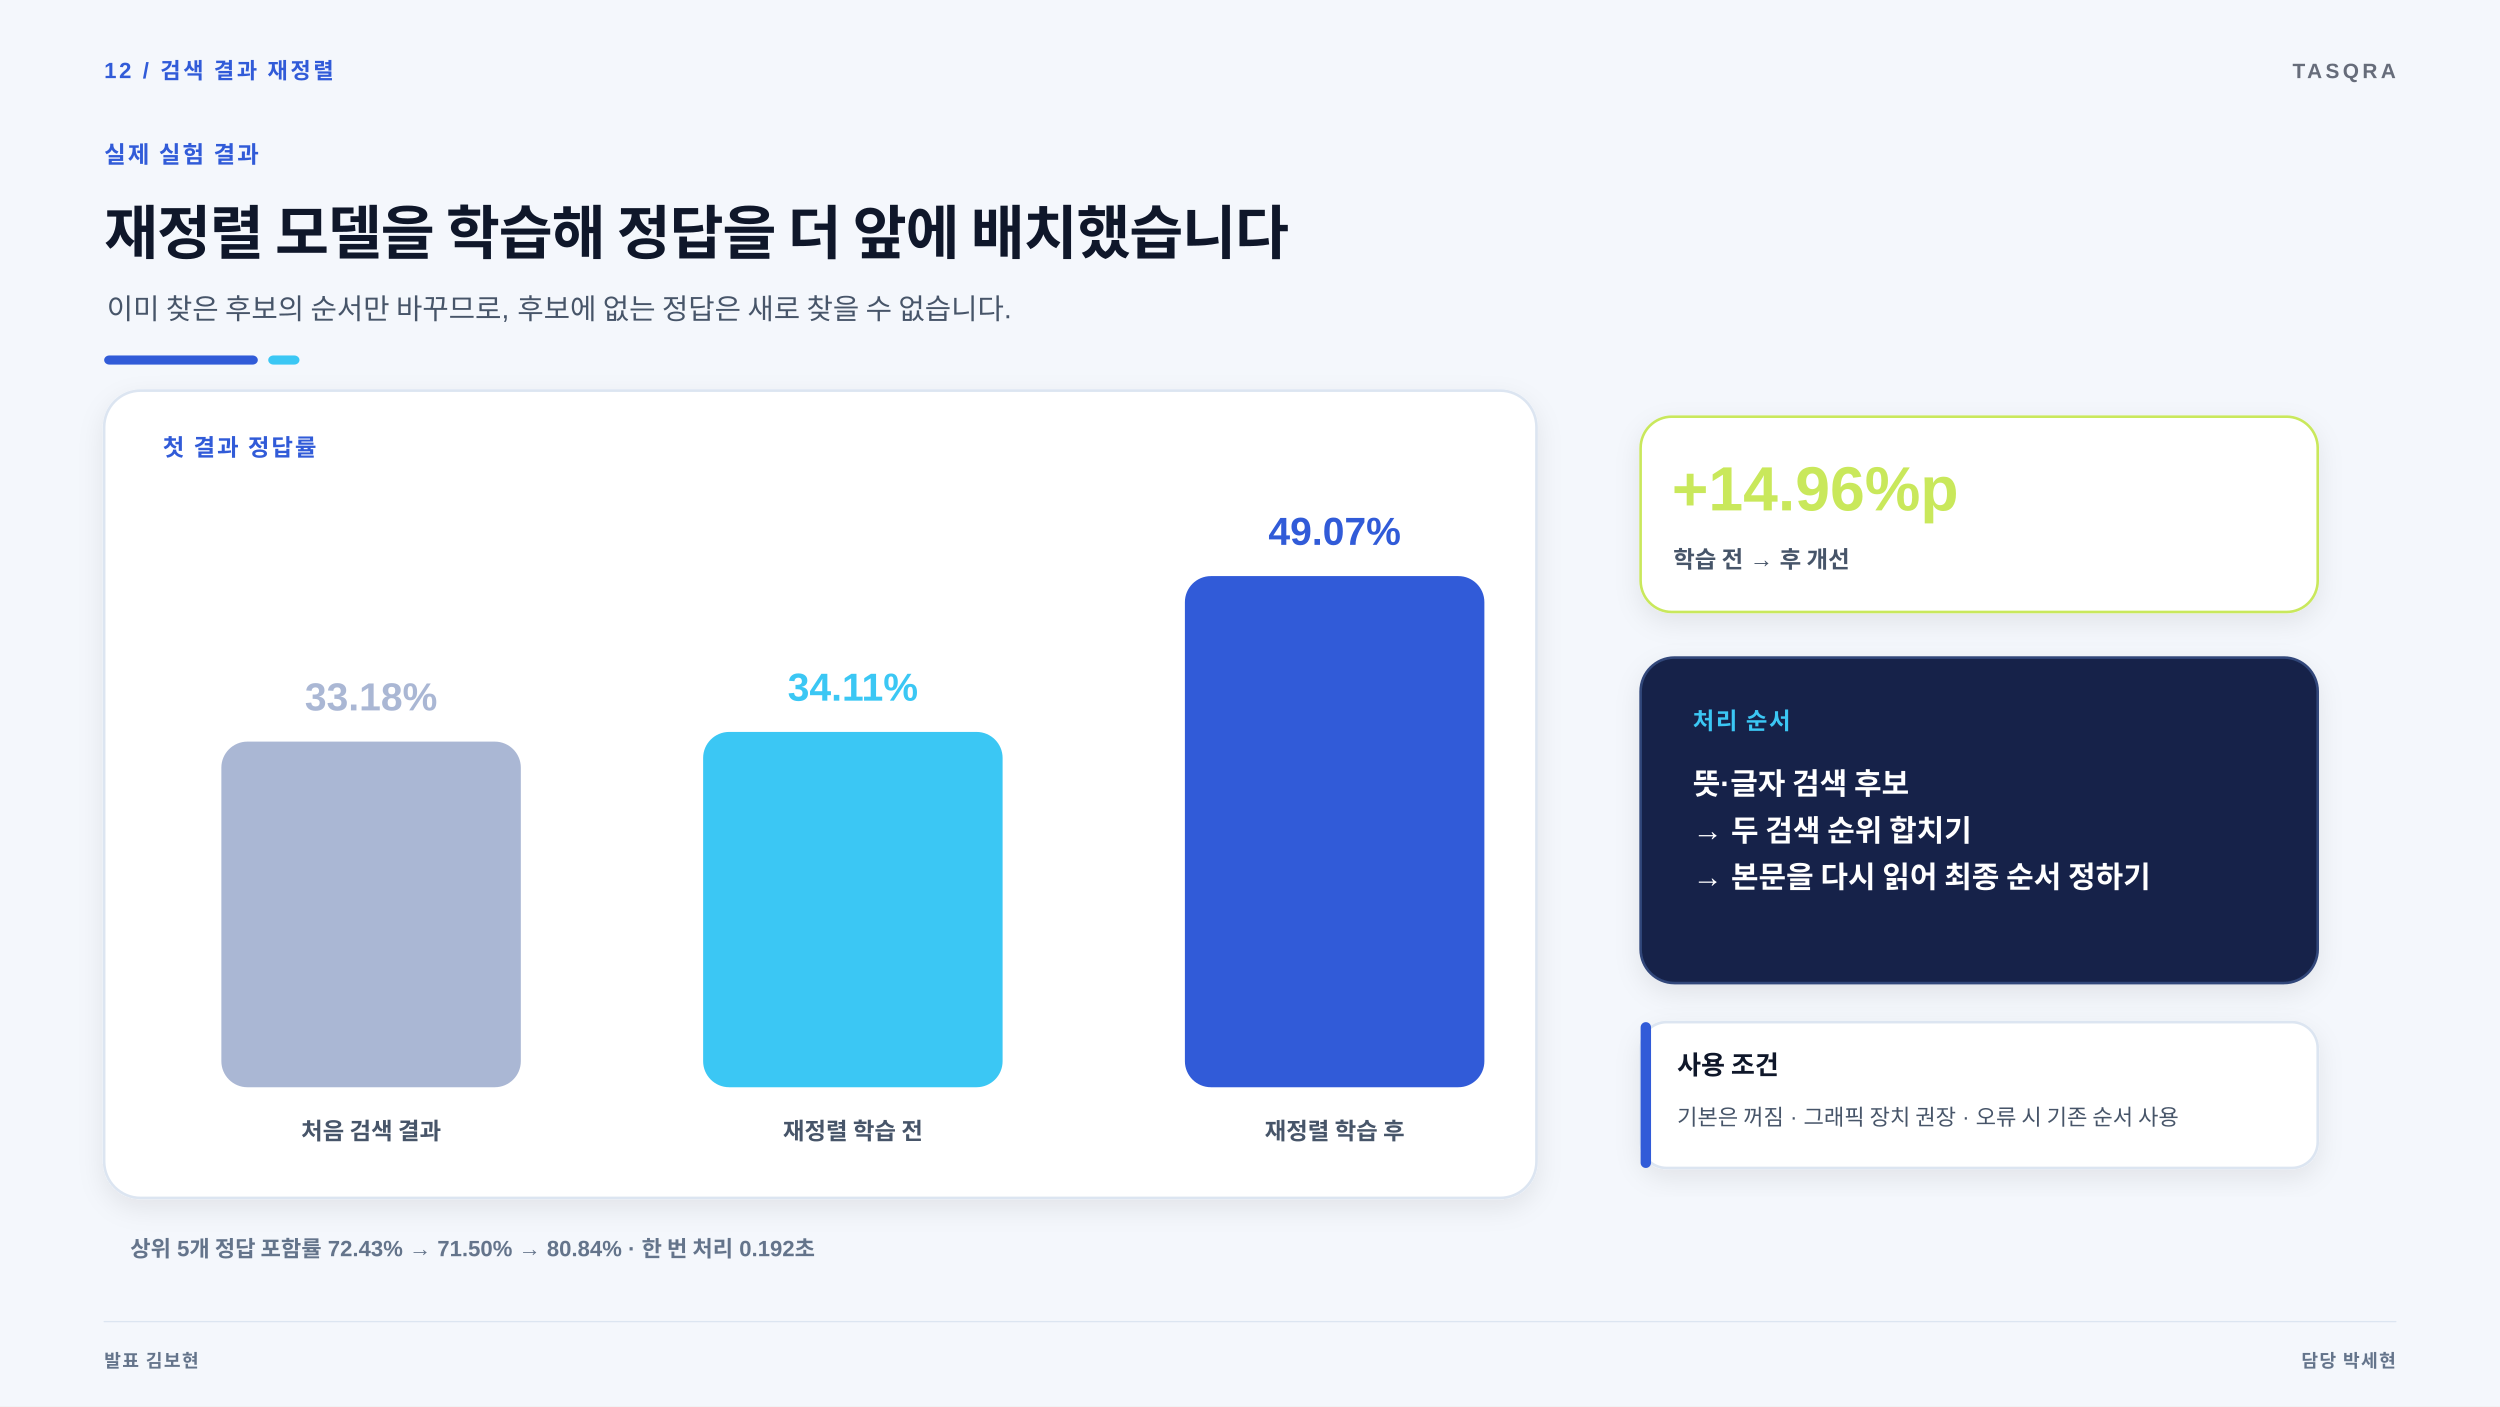
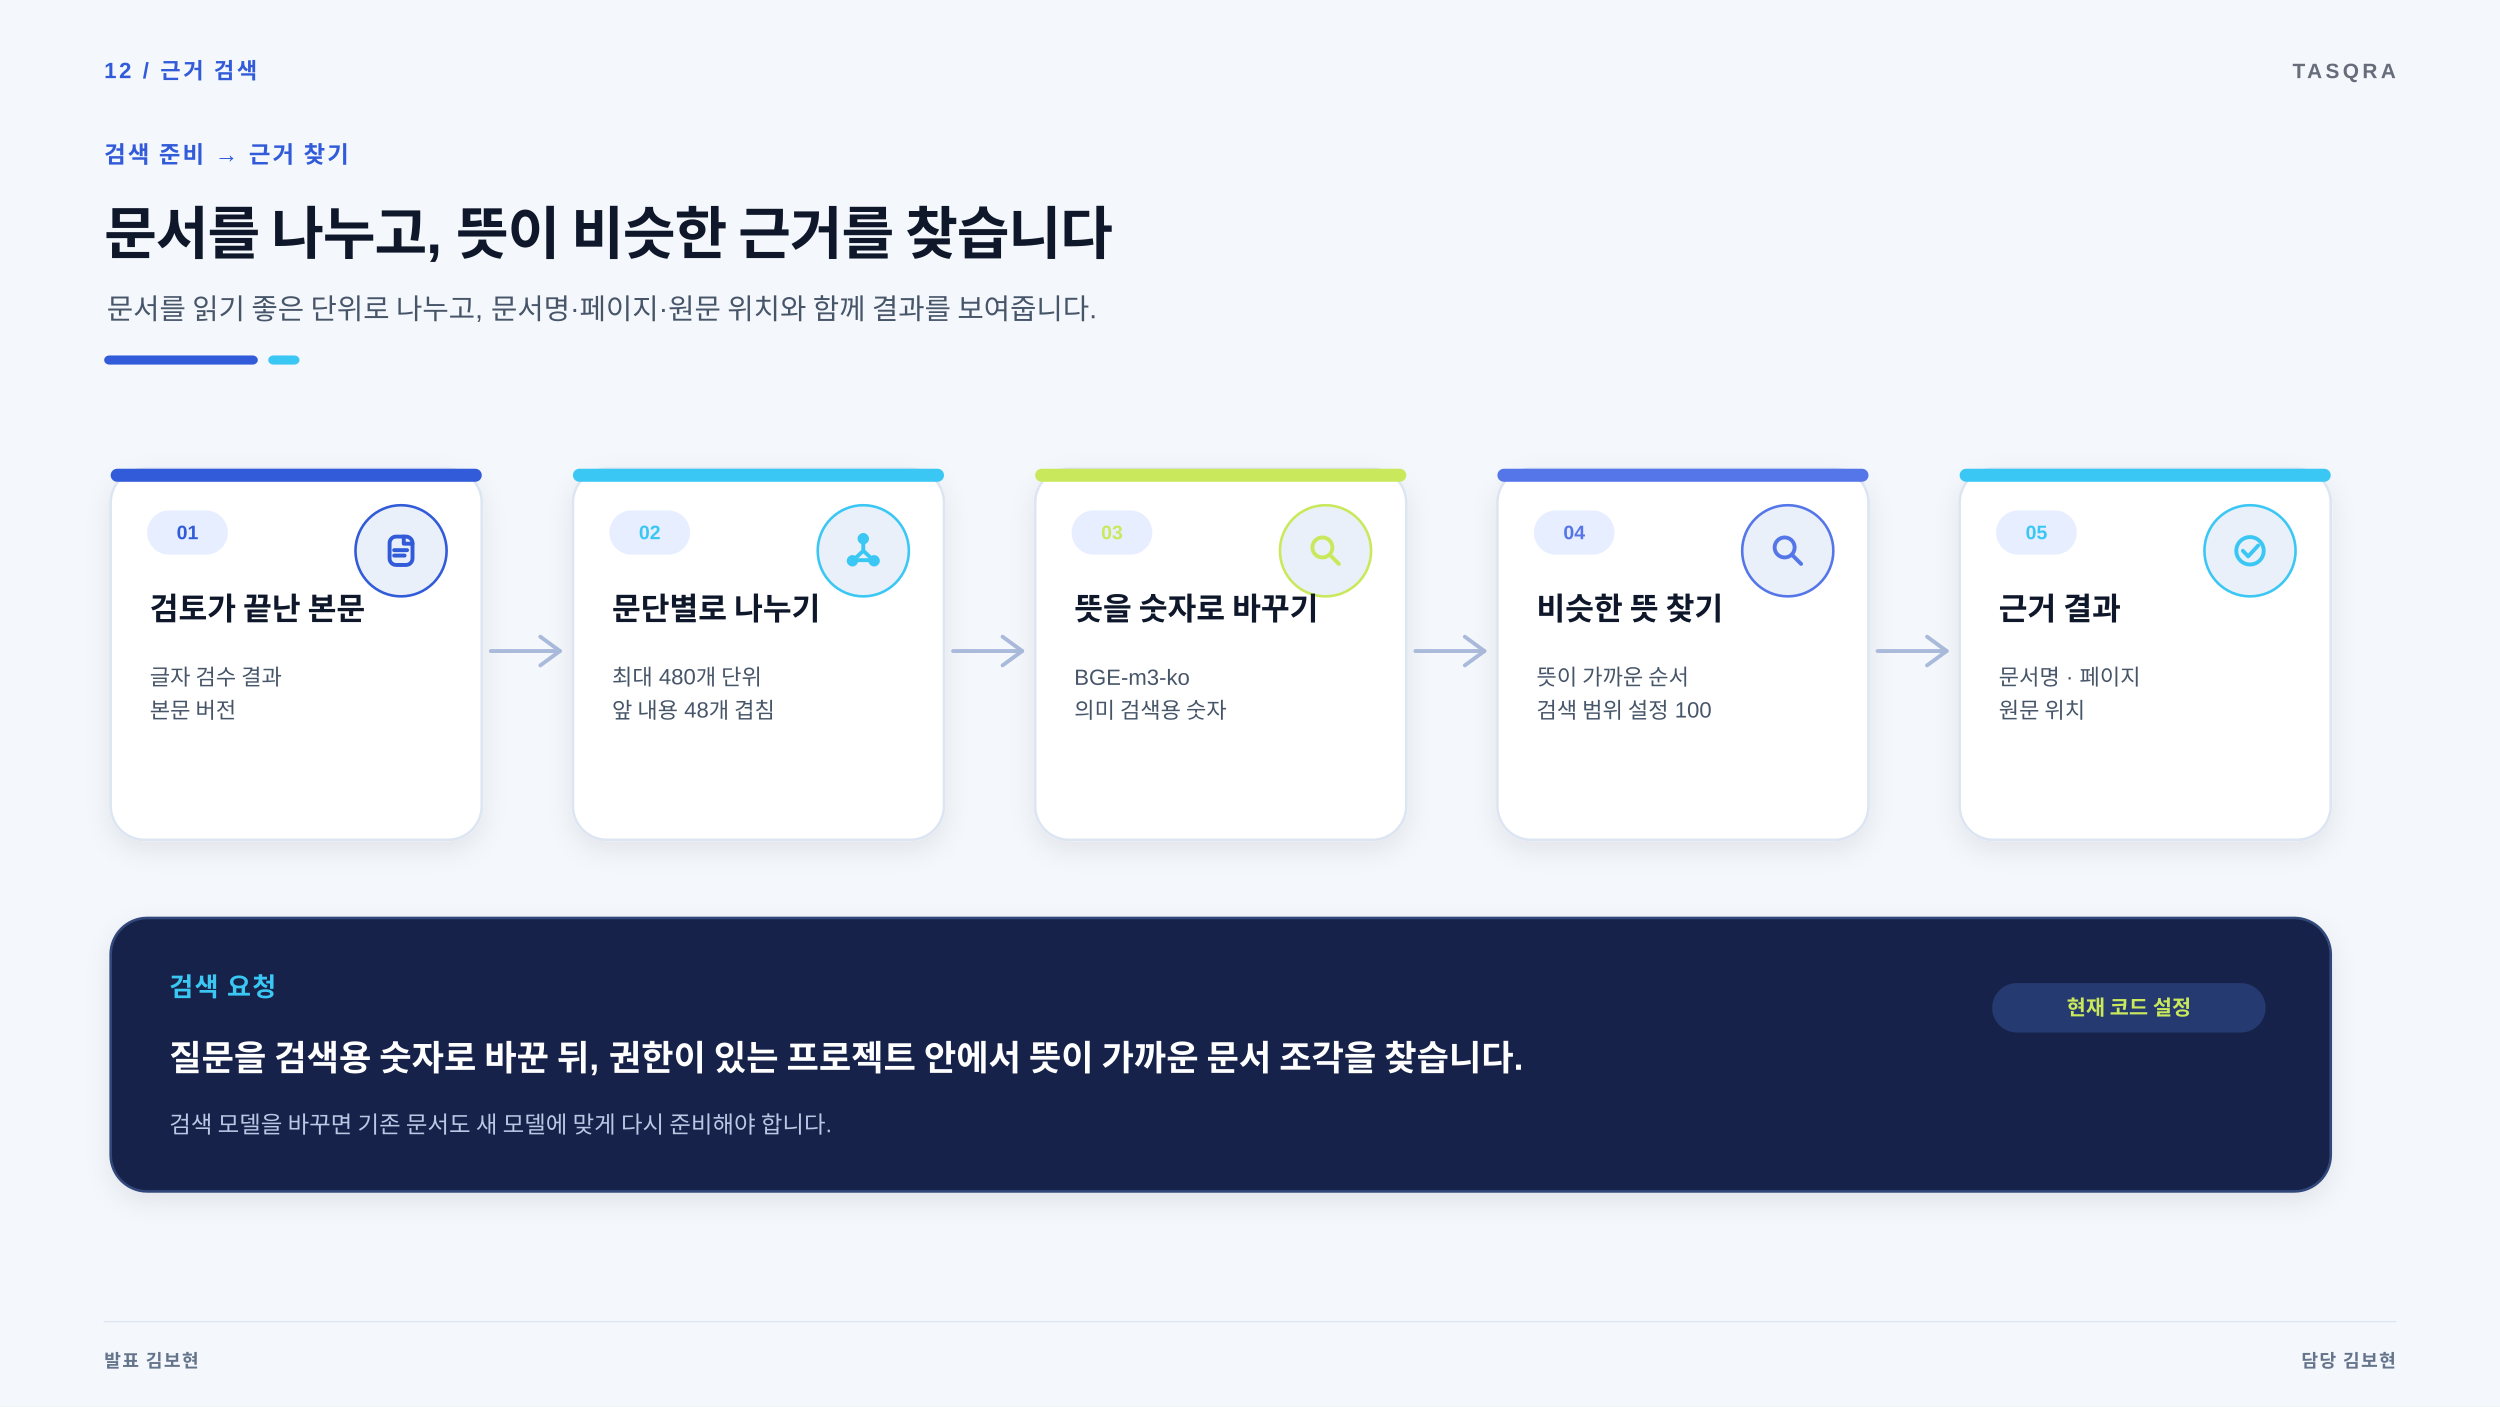
<svg xmlns="http://www.w3.org/2000/svg" width="1920" height="1080" viewBox="0 0 1920 1080">
  <defs>
    <style>@font-face{font-family:NotoKR;src:url("../../포트폴리오/NotoSansKR.ttf") format("truetype");} text{font-family:NotoKR,Arial,sans-serif;}</style>
    <filter id="shadow" x="-20%" y="-20%" width="140%" height="140%">
      <feDropShadow dx="0" dy="12" stdDeviation="16" flood-color="#0E162F" flood-opacity="0.11" />
    </filter>
    <filter id="softShadow" x="-20%" y="-20%" width="140%" height="140%">
      <feDropShadow dx="0" dy="7" stdDeviation="10" flood-color="#0E162F" flood-opacity="0.08" />
    </filter>
  </defs>
  <rect x="0" y="0" width="1920" height="1080" rx="0" fill="#F4F7FC" stroke="none" stroke-width="0" opacity="1" />
-   <text x="80" y="60" font-family="NotoKR, Arial, sans-serif" font-size="17" font-weight="800" font-style="normal" fill="#315BD8" text-anchor="start" letter-spacing="2" opacity="1">12  /  검색 결과 재정렬</text>
+   <text x="80" y="60" font-family="NotoKR, Arial, sans-serif" font-size="17" font-weight="800" font-style="normal" fill="#315BD8" text-anchor="start" letter-spacing="2" opacity="1">12  /  근거 검색</text>
  <text x="1840" y="60" font-family="NotoKR, Arial, sans-serif" font-size="16" font-weight="800" font-style="normal" fill="#0F172A" text-anchor="end" letter-spacing="2.6" opacity="0.62">TASQRA</text>
  <line x1="80" y1="1015" x2="1840" y2="1015" stroke="#DCE5F1" stroke-width="1" stroke-linecap="round" opacity="1" />
  <text x="80" y="1050" font-family="NotoKR, Arial, sans-serif" font-size="14" font-weight="700" font-style="normal" fill="#64748B" text-anchor="start" letter-spacing="1" opacity="1">발표  김보현</text>
-   <text x="1840" y="1050" font-family="NotoKR, Arial, sans-serif" font-size="14" font-weight="700" font-style="normal" fill="#64748B" text-anchor="end" letter-spacing="1" opacity="1">담당  박세현</text>
-   <text x="80" y="125" font-family="NotoKR, Arial, sans-serif" font-size="18" font-weight="800" font-style="normal" fill="#315BD8" text-anchor="start" letter-spacing="1.6" opacity="1">실제 실험 결과</text>
-   <text x="80" y="195" font-family="NotoKR, Arial, sans-serif" font-size="45" font-weight="800" font-style="normal" fill="#0F172A" text-anchor="start" letter-spacing="-0.8" opacity="1">재정렬 모델을 학습해 정답을 더 앞에 배치했습니다</text>
-   <text x="82" y="245" font-family="NotoKR, Arial, sans-serif" font-size="22" font-weight="500" font-style="normal" fill="#475569" text-anchor="start" letter-spacing="0" opacity="1">이미 찾은 후보의 순서만 바꾸므로, 후보에 없는 정답은 새로 찾을 수 없습니다.</text>
+   <text x="1840" y="1050" font-family="NotoKR, Arial, sans-serif" font-size="14" font-weight="700" font-style="normal" fill="#64748B" text-anchor="end" letter-spacing="1" opacity="1">담당  김보현</text>
+   <text x="80" y="125" font-family="NotoKR, Arial, sans-serif" font-size="18" font-weight="800" font-style="normal" fill="#315BD8" text-anchor="start" letter-spacing="1.6" opacity="1">검색 준비 → 근거 찾기</text>
+   <text x="80" y="195" font-family="NotoKR, Arial, sans-serif" font-size="44" font-weight="800" font-style="normal" fill="#0F172A" text-anchor="start" letter-spacing="-0.8" opacity="1">문서를 나누고, 뜻이 비슷한 근거를 찾습니다</text>
+   <text x="82" y="245" font-family="NotoKR, Arial, sans-serif" font-size="22" font-weight="500" font-style="normal" fill="#475569" text-anchor="start" letter-spacing="0" opacity="1">문서를 읽기 좋은 단위로 나누고, 문서명·페이지·원문 위치와 함께 결과를 보여줍니다.</text>
  <rect x="80" y="273" width="118" height="7" rx="4" fill="#315BD8" stroke="none" stroke-width="0" opacity="1" />
  <rect x="206" y="273" width="24" height="7" rx="4" fill="#3BC7F4" stroke="none" stroke-width="0" opacity="1" />
-   <rect x="80" y="300" width="1100" height="620" rx="28" fill="#FFFFFF" stroke="#DCE5F1" stroke-width="2" opacity="1" filter="url(#softShadow)" />
-   <rect x="170" y="569.56" width="230" height="265.44" rx="20" fill="#AAB7D4" stroke="none" stroke-width="0" opacity="1" />
-   <text x="285.0" y="545.56" font-family="NotoKR, Arial, sans-serif" font-size="30" font-weight="800" font-style="normal" fill="#AAB7D4" text-anchor="middle" letter-spacing="0" opacity="1">33.18%</text>
-   <text x="285.0" y="875" font-family="NotoKR, Arial, sans-serif" font-size="18" font-weight="700" font-style="normal" fill="#475569" text-anchor="middle" letter-spacing="0" opacity="1">처음 검색 결과</text>
-   <rect x="540" y="562.12" width="230" height="272.88" rx="20" fill="#3BC7F4" stroke="none" stroke-width="0" opacity="1" />
-   <text x="655.0" y="538.12" font-family="NotoKR, Arial, sans-serif" font-size="30" font-weight="800" font-style="normal" fill="#3BC7F4" text-anchor="middle" letter-spacing="0" opacity="1">34.11%</text>
-   <text x="655.0" y="875" font-family="NotoKR, Arial, sans-serif" font-size="18" font-weight="700" font-style="normal" fill="#475569" text-anchor="middle" letter-spacing="0" opacity="1">재정렬 학습 전</text>
-   <rect x="910" y="442.44" width="230" height="392.56" rx="20" fill="#315BD8" stroke="none" stroke-width="0" opacity="1" />
-   <text x="1025.0" y="418.44" font-family="NotoKR, Arial, sans-serif" font-size="30" font-weight="800" font-style="normal" fill="#315BD8" text-anchor="middle" letter-spacing="0" opacity="1">49.07%</text>
-   <text x="1025.0" y="875" font-family="NotoKR, Arial, sans-serif" font-size="18" font-weight="700" font-style="normal" fill="#475569" text-anchor="middle" letter-spacing="0" opacity="1">재정렬 학습 후</text>
-   <text x="125" y="350" font-family="NotoKR, Arial, sans-serif" font-size="18" font-weight="800" font-style="normal" fill="#315BD8" text-anchor="start" letter-spacing="1.5" opacity="1">첫 결과 정답률</text>
-   <rect x="1260" y="320" width="520" height="150" rx="24" fill="#FFFFFF" stroke="#C9E85B" stroke-width="2" opacity="1" filter="url(#softShadow)" />
-   <text x="1284" y="392" font-family="NotoKR, Arial, sans-serif" font-size="48" font-weight="800" font-style="normal" fill="#C9E85B" text-anchor="start" letter-spacing="0" opacity="1">+14.96%p</text>
-   <text x="1285" y="436" font-family="NotoKR, Arial, sans-serif" font-size="18" font-weight="600" font-style="normal" fill="#475569" text-anchor="start" letter-spacing="0" opacity="1">학습 전 → 후 개선</text>
-   <rect x="1260" y="505" width="520" height="250" rx="26" fill="#16234A" stroke="#31477A" stroke-width="2" opacity="1" filter="url(#softShadow)" />
-   <text x="1300" y="560" font-family="NotoKR, Arial, sans-serif" font-size="18" font-weight="800" font-style="normal" fill="#3BC7F4" text-anchor="start" letter-spacing="1.2" opacity="1">처리 순서</text>
-   <text x="1300" y="610" font-family="NotoKR, Arial, sans-serif" font-size="23" font-weight="700" fill="#FFFFFF" text-anchor="start">
-     <tspan x="1300" dy="0">뜻·글자 검색 후보</tspan>
-     <tspan x="1300" dy="35.65">→ 두 검색 순위 합치기</tspan>
-     <tspan x="1300" dy="35.65">→ 본문을 다시 읽어 최종 순서 정하기</tspan>
+   <rect x="85" y="360" width="285" height="285" rx="26" fill="#FFFFFF" stroke="#DCE5F1" stroke-width="2" opacity="1" filter="url(#softShadow)" />
+   <rect x="85" y="360" width="285" height="10" rx="5" fill="#315BD8" stroke="none" stroke-width="0" opacity="1" />
+   <rect x="113" y="392" width="62" height="34" rx="17.0" fill="#E7EEFF" stroke="none" stroke-width="0" opacity="1" />
+   <text x="144.0" y="414.1" font-family="NotoKR, Arial, sans-serif" font-size="15" font-weight="700" font-style="normal" fill="#315BD8" text-anchor="middle" letter-spacing="0" opacity="1">01</text>
+   <circle cx="308" cy="423" r="35" fill="#EAF0FA" stroke="#315BD8" stroke-width="2" opacity="1" />
+   <g fill="none" stroke="#315BD8" stroke-width="3" stroke-linecap="round" stroke-linejoin="round">
+     <rect x="299.2" y="412.12" width="17.6" height="21.76" rx="5" />
+     <path d="M 310.08 412.12 v 5.44 h 6.72" />
+     <line x1="302.72" y1="422.52" x2="312.64" y2="422.52" />
+     <line x1="302.72" y1="426.68" x2="310.72" y2="426.68" />
+   </g>
+   <text x="115" y="476" font-family="NotoKR, Arial, sans-serif" font-size="24" font-weight="800" font-style="normal" fill="#0F172A" text-anchor="start" letter-spacing="0" opacity="1">검토가 끝난 본문</text>
+   <text x="115" y="526" font-family="NotoKR, Arial, sans-serif" font-size="17" font-weight="500" fill="#475569" text-anchor="start">
+     <tspan x="115" dy="0">글자 검수 결과</tspan>
+     <tspan x="115" dy="25.5">본문 버전</tspan>
  </text>
-   <rect x="1260" y="785" width="520" height="112" rx="20" fill="#FFFFFF" stroke="#DCE5F1" stroke-width="2" opacity="1" filter="url(#softShadow)" />
-   <rect x="1260" y="785" width="8" height="112" rx="4" fill="#315BD8" stroke="none" stroke-width="0" opacity="1" />
-   <text x="1288" y="825" font-family="NotoKR, Arial, sans-serif" font-size="20" font-weight="800" font-style="normal" fill="#0F172A" text-anchor="start" letter-spacing="0" opacity="1">사용 조건</text>
-   <text x="1288" y="864" font-family="NotoKR, Arial, sans-serif" font-size="17" font-weight="500" font-style="normal" fill="#475569" text-anchor="start" letter-spacing="0" opacity="1">기본은 꺼짐 · 그래픽 장치 권장 · 오류 시 기존 순서 사용</text>
-   <text x="100" y="965" font-family="NotoKR, Arial, sans-serif" font-size="17" font-weight="600" font-style="normal" fill="#64748B" text-anchor="start" letter-spacing="0" opacity="1">상위 5개 정답 포함률  72.43% → 71.50% → 80.84%   ·   한 번 처리 0.192초</text>
+   <line x1="377" y1="500" x2="430" y2="500" stroke="#AABADB" stroke-width="3" stroke-linecap="round" opacity="1" />
+   <path d="M 415 489 L 430 500 L 415 511" fill="none" stroke="#AABADB" stroke-width="3" stroke-linecap="round" stroke-linejoin="round" />
+   <rect x="440" y="360" width="285" height="285" rx="26" fill="#FFFFFF" stroke="#DCE5F1" stroke-width="2" opacity="1" filter="url(#softShadow)" />
+   <rect x="440" y="360" width="285" height="10" rx="5" fill="#3BC7F4" stroke="none" stroke-width="0" opacity="1" />
+   <rect x="468" y="392" width="62" height="34" rx="17.0" fill="#E7EEFF" stroke="none" stroke-width="0" opacity="1" />
+   <text x="499.0" y="414.1" font-family="NotoKR, Arial, sans-serif" font-size="15" font-weight="700" font-style="normal" fill="#3BC7F4" text-anchor="middle" letter-spacing="0" opacity="1">02</text>
+   <circle cx="663" cy="423" r="35" fill="#EAF0FA" stroke="#3BC7F4" stroke-width="2" opacity="1" />
+   <g fill="none" stroke="#3BC7F4" stroke-width="3" stroke-linecap="round">
+     <line x1="663" y1="414.68" x2="663" y2="423" />
+     <line x1="655.32" y1="430.2" x2="670.68" y2="430.2" />
+     <line x1="655.32" y1="430.2" x2="663" y2="423" />
+     <line x1="670.68" y1="430.2" x2="663" y2="423" />
+     <circle cx="663" cy="413.72" r="2.88" fill="#3BC7F4" />
+     <circle cx="654.68" cy="430.68" r="2.88" fill="#3BC7F4" />
+     <circle cx="671.32" cy="430.68" r="2.88" fill="#3BC7F4" />
+   </g>
+   <text x="470" y="476" font-family="NotoKR, Arial, sans-serif" font-size="24" font-weight="800" font-style="normal" fill="#0F172A" text-anchor="start" letter-spacing="0" opacity="1">문단별로 나누기</text>
+   <text x="470" y="526" font-family="NotoKR, Arial, sans-serif" font-size="17" font-weight="500" fill="#475569" text-anchor="start">
+     <tspan x="470" dy="0">최대 480개 단위</tspan>
+     <tspan x="470" dy="25.5">앞 내용 48개 겹침</tspan>
+   </text>
+   <line x1="732" y1="500" x2="785" y2="500" stroke="#AABADB" stroke-width="3" stroke-linecap="round" opacity="1" />
+   <path d="M 770 489 L 785 500 L 770 511" fill="none" stroke="#AABADB" stroke-width="3" stroke-linecap="round" stroke-linejoin="round" />
+   <rect x="795" y="360" width="285" height="285" rx="26" fill="#FFFFFF" stroke="#DCE5F1" stroke-width="2" opacity="1" filter="url(#softShadow)" />
+   <rect x="795" y="360" width="285" height="10" rx="5" fill="#C9E85B" stroke="none" stroke-width="0" opacity="1" />
+   <rect x="823" y="392" width="62" height="34" rx="17.0" fill="#E7EEFF" stroke="none" stroke-width="0" opacity="1" />
+   <text x="854.0" y="414.1" font-family="NotoKR, Arial, sans-serif" font-size="15" font-weight="700" font-style="normal" fill="#C9E85B" text-anchor="middle" letter-spacing="0" opacity="1">03</text>
+   <circle cx="1018" cy="423" r="35" fill="#EAF0FA" stroke="#C9E85B" stroke-width="2" opacity="1" />
+   <g fill="none" stroke="#C9E85B" stroke-width="3" stroke-linecap="round">
+     <circle cx="1015.6" cy="420.44" r="7.68" />
+     <line x1="1021.2" y1="426.04" x2="1028.24" y2="433.08" />
+   </g>
+   <text x="825" y="476" font-family="NotoKR, Arial, sans-serif" font-size="24" font-weight="800" font-style="normal" fill="#0F172A" text-anchor="start" letter-spacing="0" opacity="1">뜻을 숫자로 바꾸기</text>
+   <text x="825" y="526" font-family="NotoKR, Arial, sans-serif" font-size="17" font-weight="500" fill="#475569" text-anchor="start">
+     <tspan x="825" dy="0">BGE-m3-ko</tspan>
+     <tspan x="825" dy="25.5">의미 검색용 숫자</tspan>
+   </text>
+   <line x1="1087" y1="500" x2="1140" y2="500" stroke="#AABADB" stroke-width="3" stroke-linecap="round" opacity="1" />
+   <path d="M 1125 489 L 1140 500 L 1125 511" fill="none" stroke="#AABADB" stroke-width="3" stroke-linecap="round" stroke-linejoin="round" />
+   <rect x="1150" y="360" width="285" height="285" rx="26" fill="#FFFFFF" stroke="#DCE5F1" stroke-width="2" opacity="1" filter="url(#softShadow)" />
+   <rect x="1150" y="360" width="285" height="10" rx="5" fill="#5576E8" stroke="none" stroke-width="0" opacity="1" />
+   <rect x="1178" y="392" width="62" height="34" rx="17.0" fill="#E7EEFF" stroke="none" stroke-width="0" opacity="1" />
+   <text x="1209.0" y="414.1" font-family="NotoKR, Arial, sans-serif" font-size="15" font-weight="700" font-style="normal" fill="#5576E8" text-anchor="middle" letter-spacing="0" opacity="1">04</text>
+   <circle cx="1373" cy="423" r="35" fill="#EAF0FA" stroke="#5576E8" stroke-width="2" opacity="1" />
+   <g fill="none" stroke="#5576E8" stroke-width="3" stroke-linecap="round">
+     <circle cx="1370.6" cy="420.44" r="7.68" />
+     <line x1="1376.2" y1="426.04" x2="1383.24" y2="433.08" />
+   </g>
+   <text x="1180" y="476" font-family="NotoKR, Arial, sans-serif" font-size="24" font-weight="800" font-style="normal" fill="#0F172A" text-anchor="start" letter-spacing="0" opacity="1">비슷한 뜻 찾기</text>
+   <text x="1180" y="526" font-family="NotoKR, Arial, sans-serif" font-size="17" font-weight="500" fill="#475569" text-anchor="start">
+     <tspan x="1180" dy="0">뜻이 가까운 순서</tspan>
+     <tspan x="1180" dy="25.5">검색 범위 설정 100</tspan>
+   </text>
+   <line x1="1442" y1="500" x2="1495" y2="500" stroke="#AABADB" stroke-width="3" stroke-linecap="round" opacity="1" />
+   <path d="M 1480 489 L 1495 500 L 1480 511" fill="none" stroke="#AABADB" stroke-width="3" stroke-linecap="round" stroke-linejoin="round" />
+   <rect x="1505" y="360" width="285" height="285" rx="26" fill="#FFFFFF" stroke="#DCE5F1" stroke-width="2" opacity="1" filter="url(#softShadow)" />
+   <rect x="1505" y="360" width="285" height="10" rx="5" fill="#3BC7F4" stroke="none" stroke-width="0" opacity="1" />
+   <rect x="1533" y="392" width="62" height="34" rx="17.0" fill="#E7EEFF" stroke="none" stroke-width="0" opacity="1" />
+   <text x="1564.0" y="414.1" font-family="NotoKR, Arial, sans-serif" font-size="15" font-weight="700" font-style="normal" fill="#3BC7F4" text-anchor="middle" letter-spacing="0" opacity="1">05</text>
+   <circle cx="1728" cy="423" r="35" fill="#EAF0FA" stroke="#3BC7F4" stroke-width="2" opacity="1" />
+   <g fill="none" stroke="#3BC7F4" stroke-width="3" stroke-linecap="round" stroke-linejoin="round">
+     <circle cx="1728" cy="423" r="10.56" />
+     <path d="M 1722.56 423 l 4.0 4.32 l 7.68 -8.32" />
+   </g>
+   <text x="1535" y="476" font-family="NotoKR, Arial, sans-serif" font-size="24" font-weight="800" font-style="normal" fill="#0F172A" text-anchor="start" letter-spacing="0" opacity="1">근거 결과</text>
+   <text x="1535" y="526" font-family="NotoKR, Arial, sans-serif" font-size="17" font-weight="500" fill="#475569" text-anchor="start">
+     <tspan x="1535" dy="0">문서명 · 페이지</tspan>
+     <tspan x="1535" dy="25.5">원문 위치</tspan>
+   </text>
+   <rect x="85" y="705" width="1705" height="210" rx="28" fill="#16234A" stroke="#31477A" stroke-width="2" opacity="1" filter="url(#softShadow)" />
+   <text x="130" y="765" font-family="NotoKR, Arial, sans-serif" font-size="20" font-weight="800" font-style="normal" fill="#3BC7F4" text-anchor="start" letter-spacing="1" opacity="1">검색 요청</text>
+   <text x="130" y="822" font-family="NotoKR, Arial, sans-serif" font-size="27" font-weight="700" font-style="normal" fill="#FFFFFF" text-anchor="start" letter-spacing="0" opacity="1">질문을 검색용 숫자로 바꾼 뒤, 권한이 있는 프로젝트 안에서 뜻이 가까운 문서 조각을 찾습니다.</text>
+   <text x="130" y="870" font-family="NotoKR, Arial, sans-serif" font-size="18" font-weight="500" font-style="normal" fill="#B9C8E5" text-anchor="start" letter-spacing="0" opacity="1">검색 모델을 바꾸면 기존 문서도 새 모델에 맞게 다시 준비해야 합니다.</text>
+   <rect x="1530" y="755" width="210" height="38" rx="19.0" fill="#243A70" stroke="none" stroke-width="0" opacity="1" />
+   <text x="1635.0" y="779.44" font-family="NotoKR, Arial, sans-serif" font-size="16" font-weight="700" font-style="normal" fill="#C9E85B" text-anchor="middle" letter-spacing="0" opacity="1">현재 코드 설정</text>
</svg>
